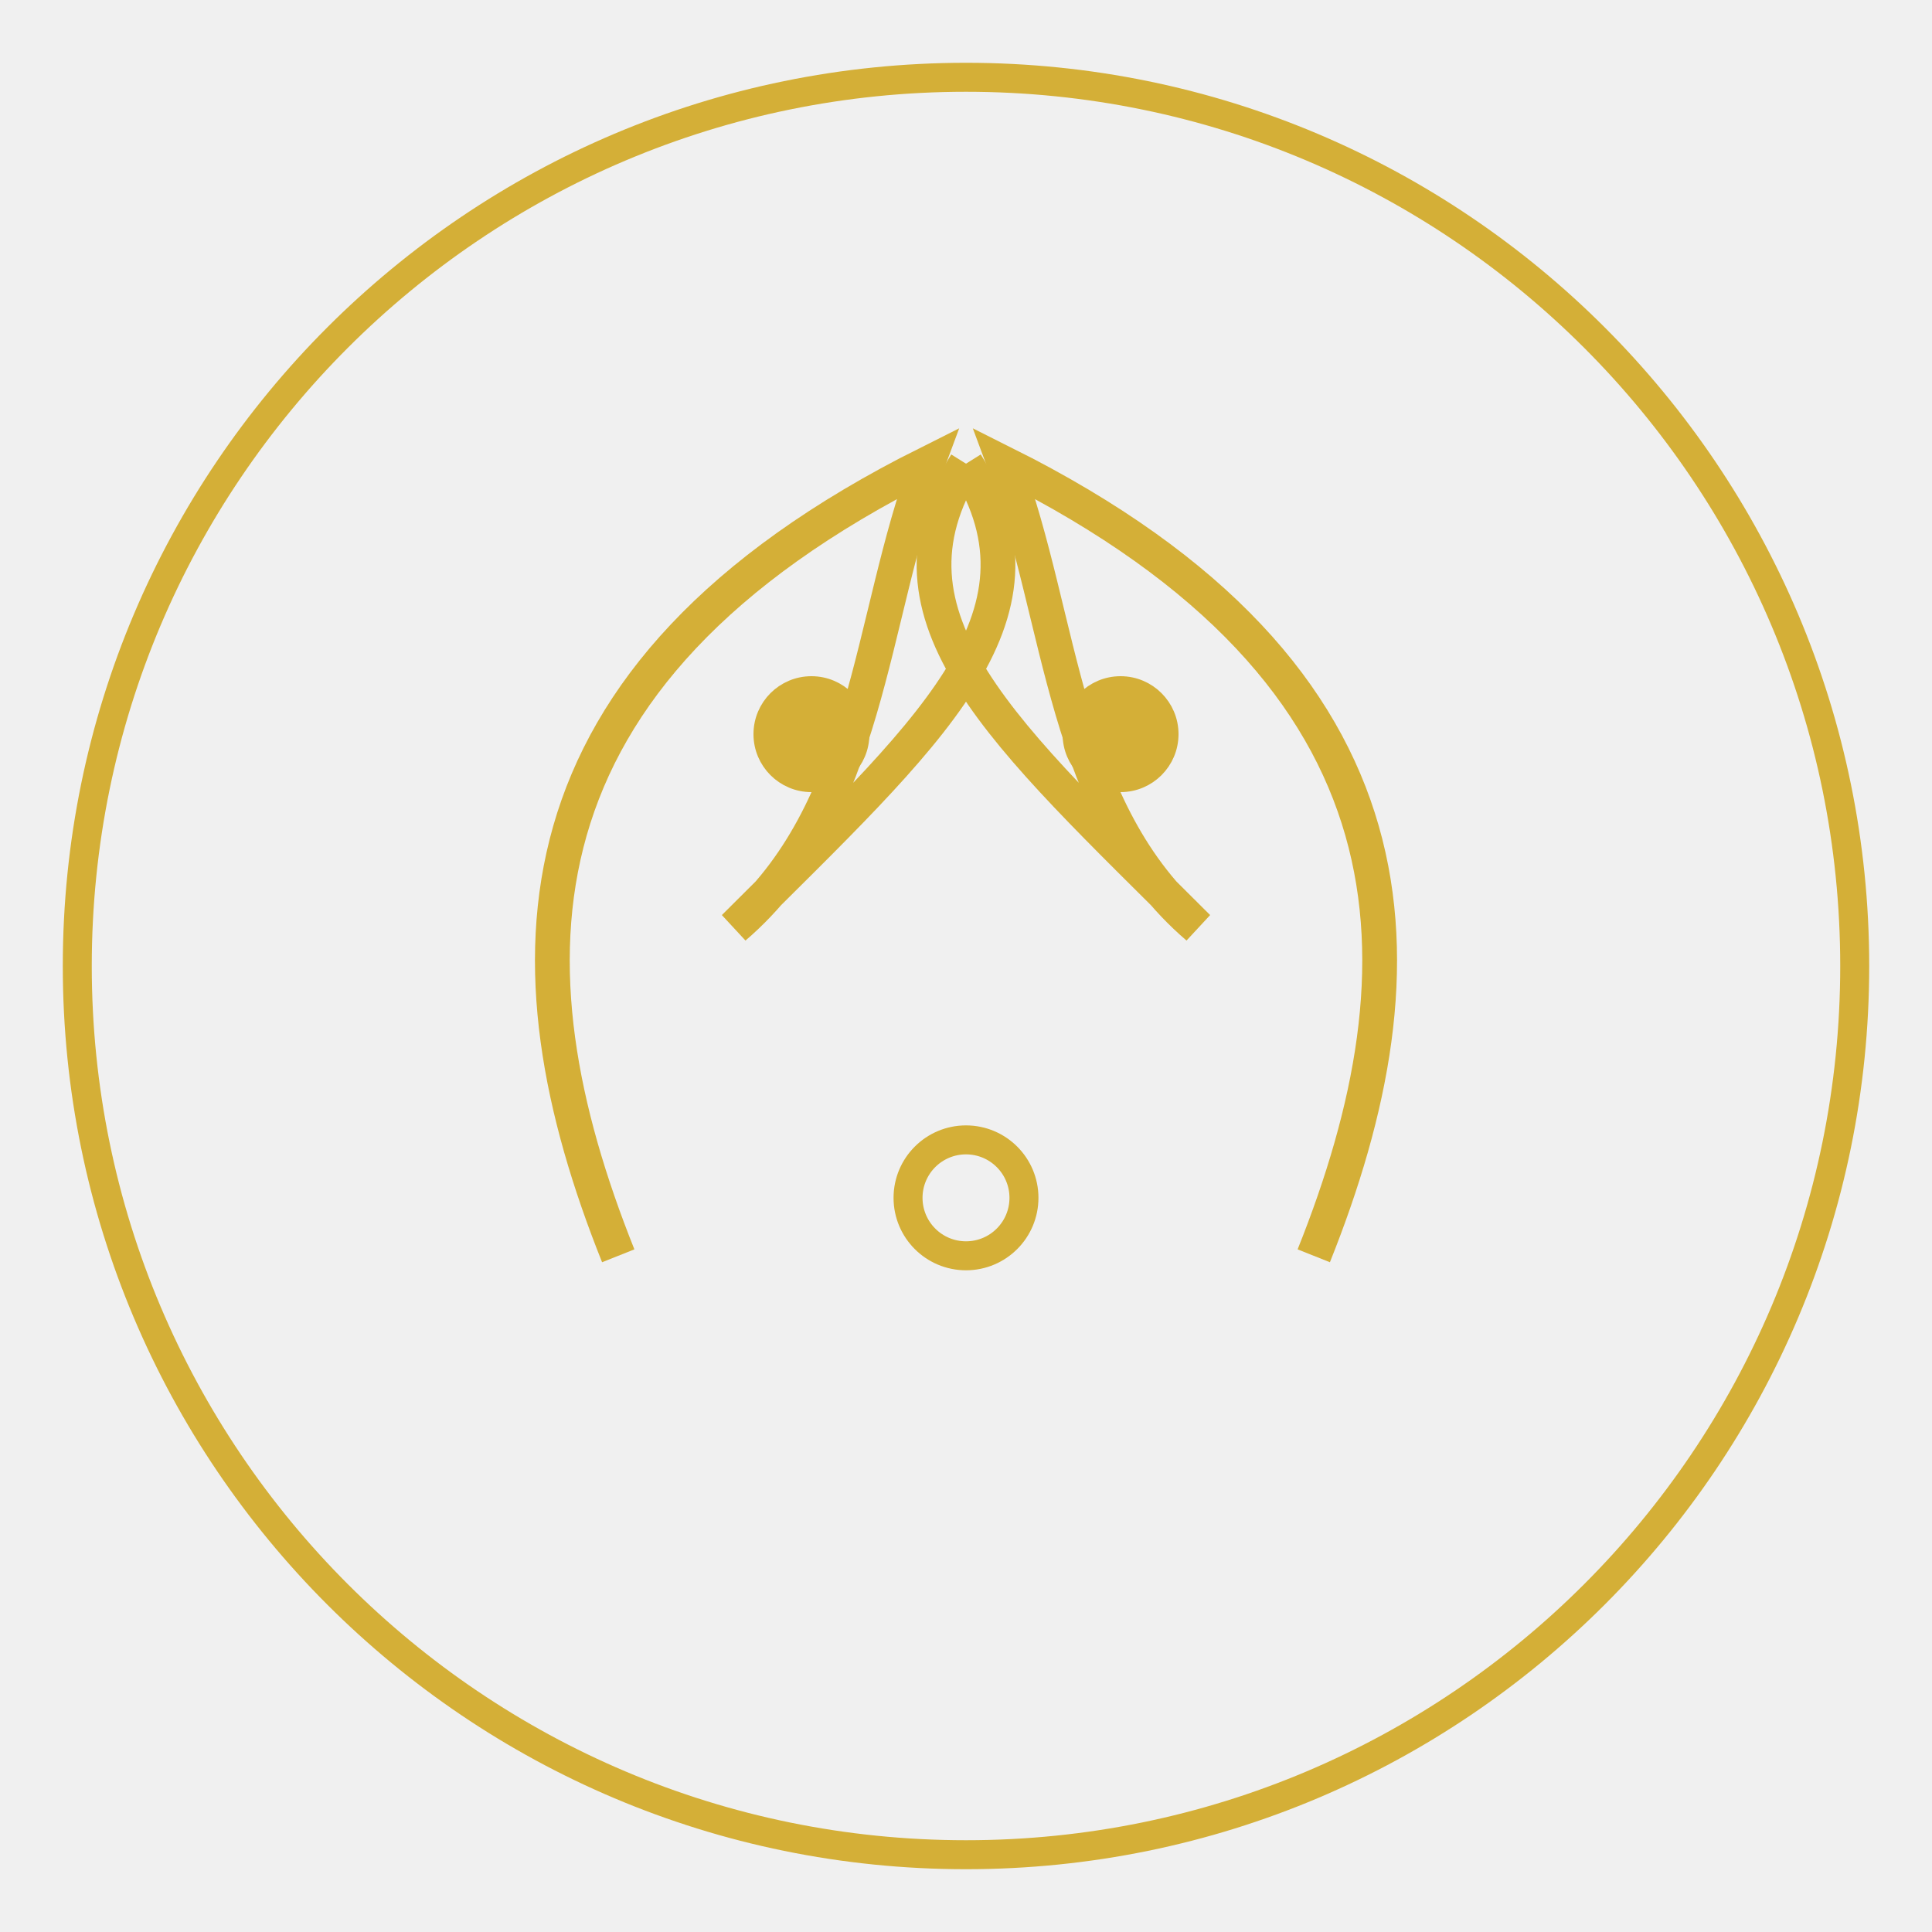
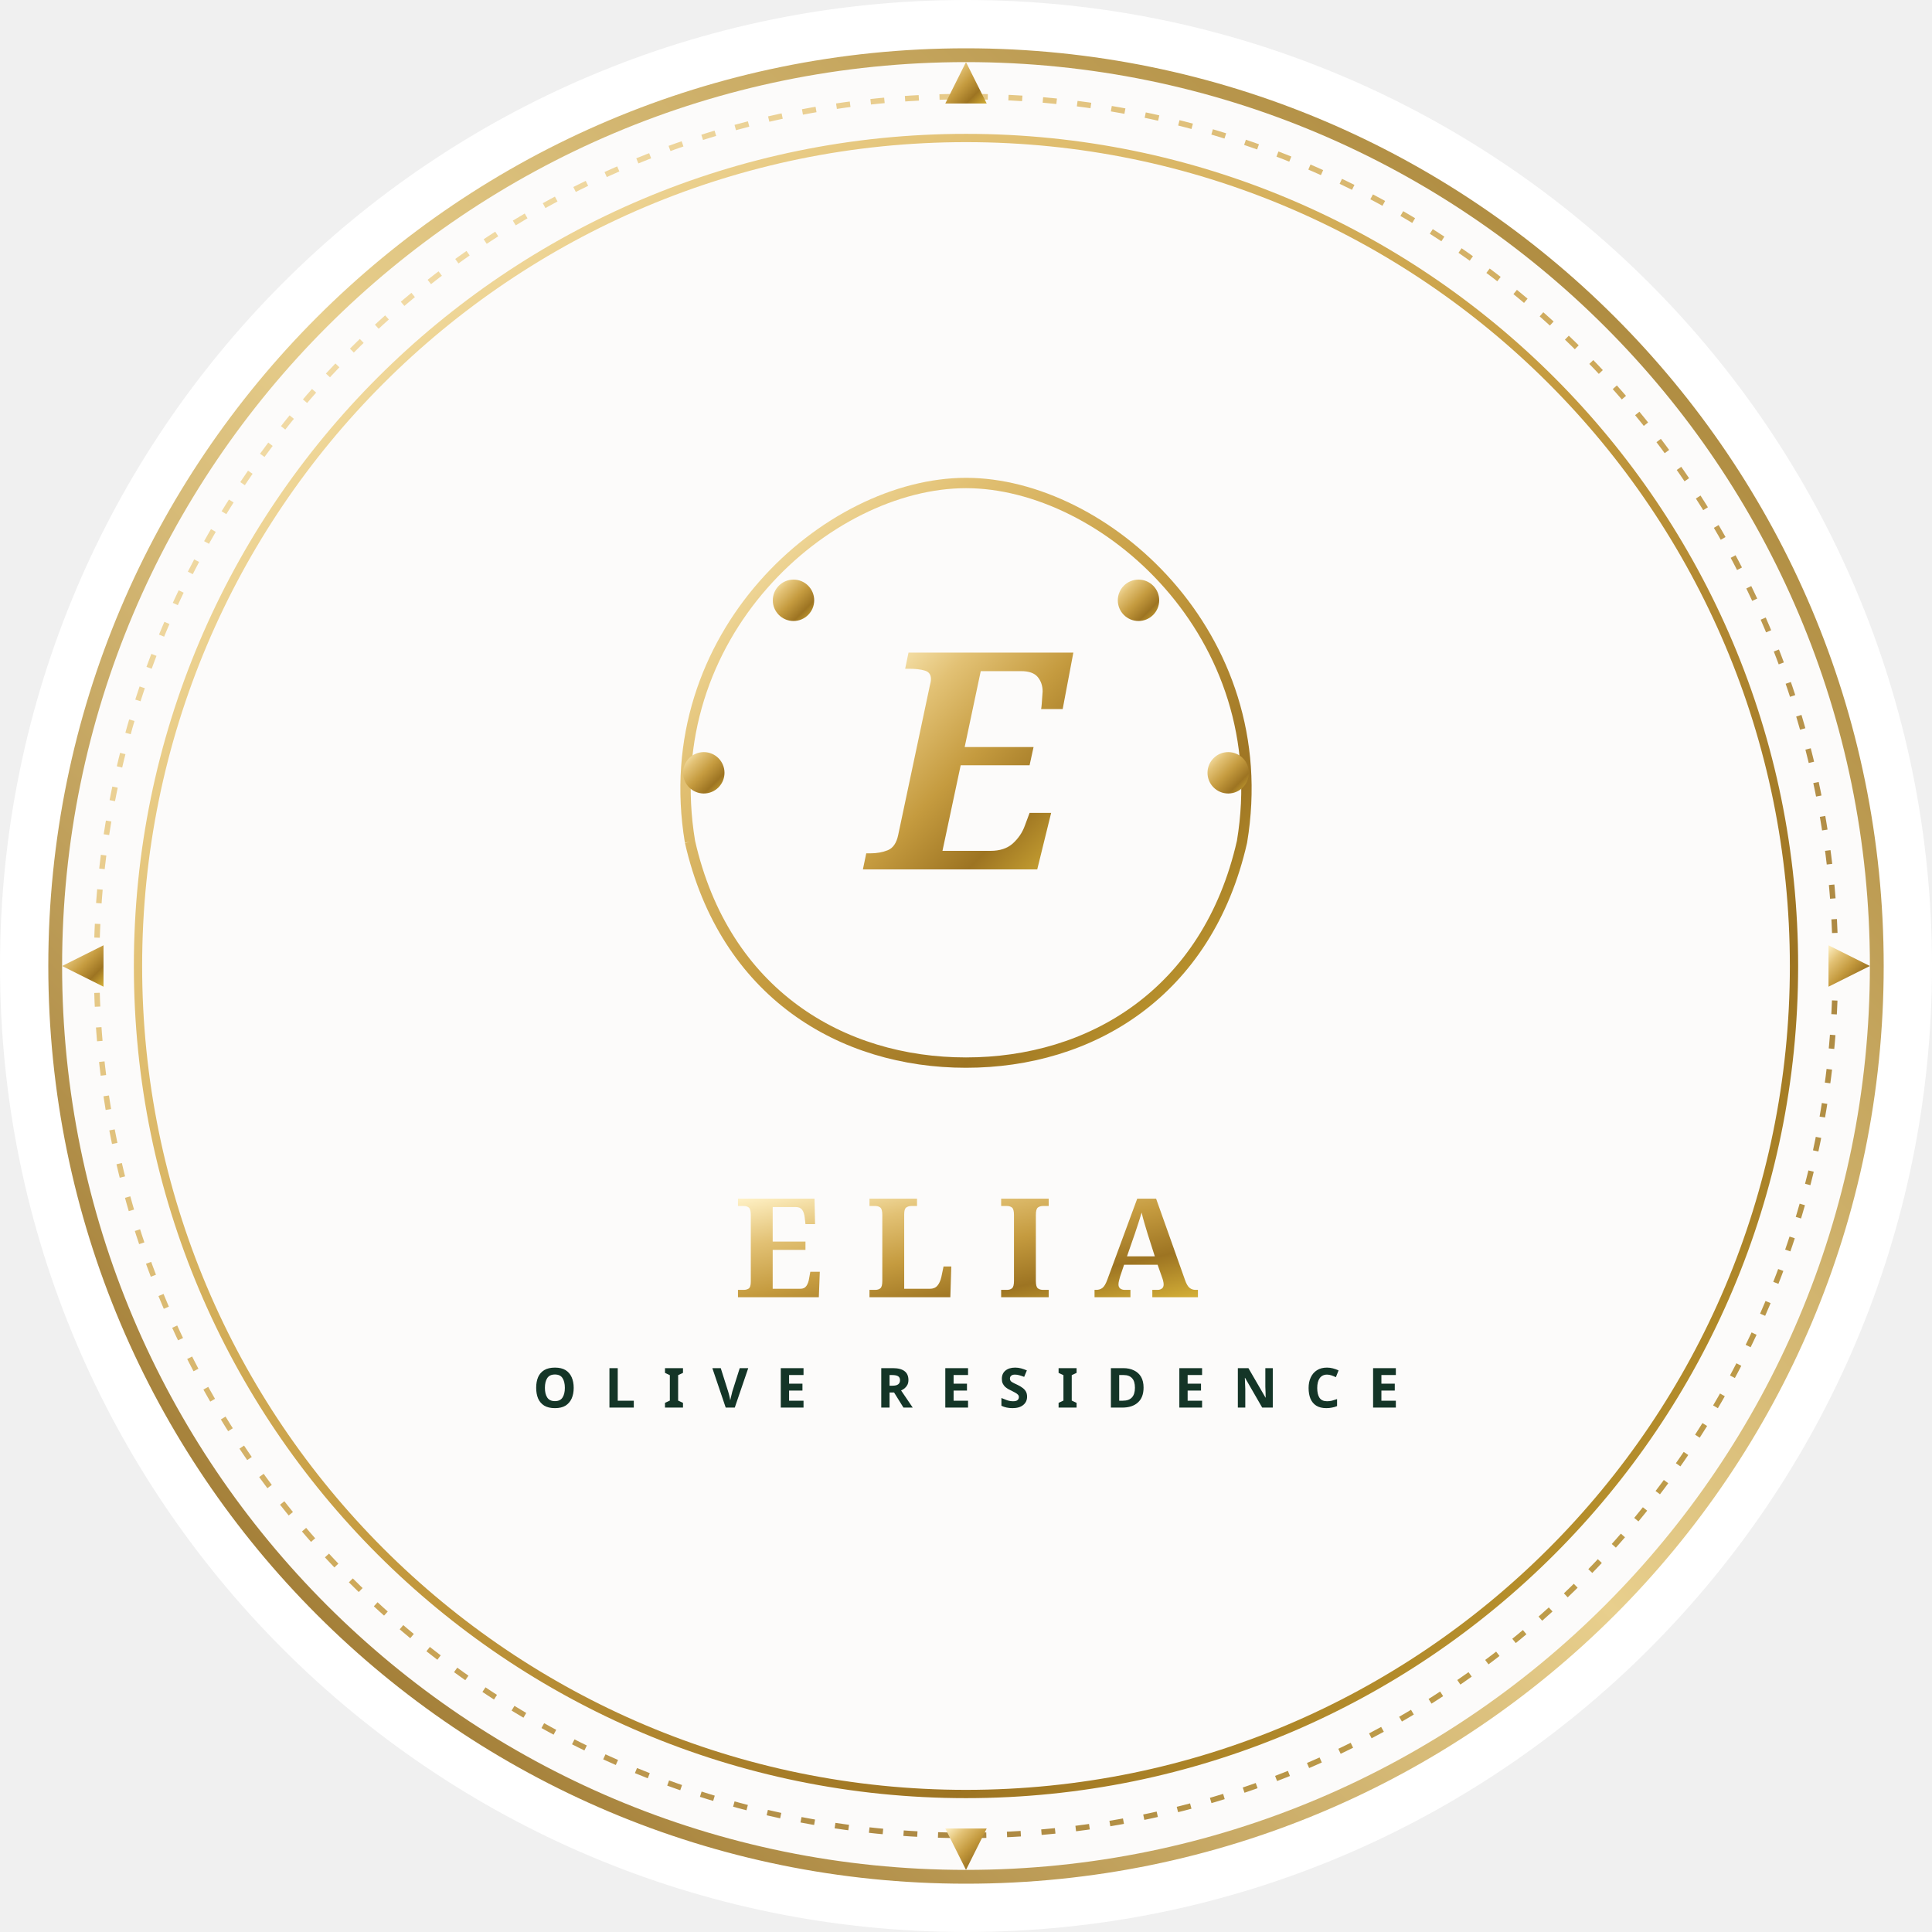
- <svg xmlns="http://www.w3.org/2000/svg" viewBox="0 0 100 100" width="100%" height="100%" color="#d4af37">
+ <svg xmlns="http://www.w3.org/2000/svg" viewBox="0 0 280 280" width="100%" height="100%">
  <defs>
-     <linearGradient id="goldGrad-elia-selimiye" x1="0%" y1="0%" x2="100%" y2="100%">
-       <stop offset="0%" stop-color="#d4af37" />
-       <stop offset="100%" stop-color="#1b4332" />
+     <linearGradient id="goldLuxury" x1="0%" y1="0%" x2="100%" y2="100%">
+       <stop offset="0%" stop-color="#fff1c5" />
+       <stop offset="25%" stop-color="#e2c174" />
+       <stop offset="50%" stop-color="#c59b3f" />
+       <stop offset="75%" stop-color="#9d7422" />
+       <stop offset="100%" stop-color="#d4af37" />
    </linearGradient>
+     <linearGradient id="goldRing" x1="0%" y1="100%" x2="100%" y2="0%">
+       <stop offset="0%" stop-color="#8a6118" />
+       <stop offset="50%" stop-color="#e8cf8d" />
+       <stop offset="100%" stop-color="#9a7324" />
+     </linearGradient>
+     <linearGradient id="emeraldLuxury" x1="0%" y1="0%" x2="100%" y2="100%">
+       <stop offset="0%" stop-color="#1b4d39" />
+       <stop offset="50%" stop-color="#0c2b20" />
+       <stop offset="100%" stop-color="#051610" />
+     </linearGradient>
+     <filter id="glow" x="-20%" y="-20%" width="140%" height="140%">
+       <feGaussianBlur stdDeviation="2" result="blur" />
+       <feComposite in="SourceGraphic" in2="blur" operator="over" />
+     </filter>
  </defs>
-   <g fill="none" stroke="currentColor">
-     <circle cx="50" cy="50" r="46" fill="none" stroke="currentColor" stroke-width="1.5" />
-     <path d="M32 65 C26 50, 26 35, 48 24 C45 32, 45 42, 38 48 C48 38, 55 32, 50 24" fill="none" stroke="currentColor" stroke-width="1.8" />
-     <path d="M68 65 C74 50, 74 35, 52 24 C55 32, 55 42, 62 48 C52 38, 45 32, 50 24" fill="none" stroke="currentColor" stroke-width="1.8" />
-     <circle cx="42" cy="38" r="2.5" fill="currentColor" />
-     <circle cx="58" cy="38" r="2.5" fill="currentColor" />
-     <circle cx="50" cy="62" r="3" fill="none" stroke="currentColor" stroke-width="1.5" />
+   <rect width="280" height="280" rx="140" fill="#ffffff" />
+   <circle cx="140" cy="140" r="132" fill="#fcfbfa" stroke="url(#goldRing)" stroke-width="2" />
+   <circle cx="140" cy="140" r="126" fill="none" stroke="url(#goldLuxury)" stroke-width="0.8" stroke-dasharray="2 3" opacity="0.85" />
+   <circle cx="140" cy="140" r="120" fill="none" stroke="url(#goldLuxury)" stroke-width="1.2" />
+   <polygon points="140,9 143,15 137,15" fill="url(#goldLuxury)" />
+   <polygon points="140,271 143,265 137,265" fill="url(#goldLuxury)" />
+   <polygon points="9,140 15,143 15,137" fill="url(#goldLuxury)" />
+   <polygon points="271,140 265,143 265,137" fill="url(#goldLuxury)" />
+   <g transform="translate(140, 112)">
+     <path d="M-40 10 C-45 -20 -20 -42 0 -42 C20 -42 45 -20 40 10 C35 32 18 42 0 42 C-18 42 -35 32 -40 10" fill="none" stroke="url(#goldLuxury)" stroke-width="1.5" />
+     <circle cx="-25" cy="-25" r="3" fill="url(#goldLuxury)" />
+     <circle cx="25" cy="-25" r="3" fill="url(#goldLuxury)" />
+     <circle cx="-38" cy="0" r="3" fill="url(#goldLuxury)" />
+     <circle cx="38" cy="0" r="3" fill="url(#goldLuxury)" />
+     <text x="0" y="14" font-family="'Cormorant Garamond', serif" font-size="44" font-style="italic" font-weight="700" fill="url(#goldLuxury)" text-anchor="middle">E</text>
  </g>
+   <text x="140" y="188" font-family="'Cinzel', serif" font-size="20" font-weight="700" fill="url(#goldLuxury)" text-anchor="middle" letter-spacing="6">ELIA</text>
+   <text x="140" y="204" font-family="'Plus Jakarta Sans', sans-serif" font-size="8" font-weight="700" fill="#143527" text-anchor="middle" letter-spacing="4">OLIVE RESIDENCE</text>
</svg>
